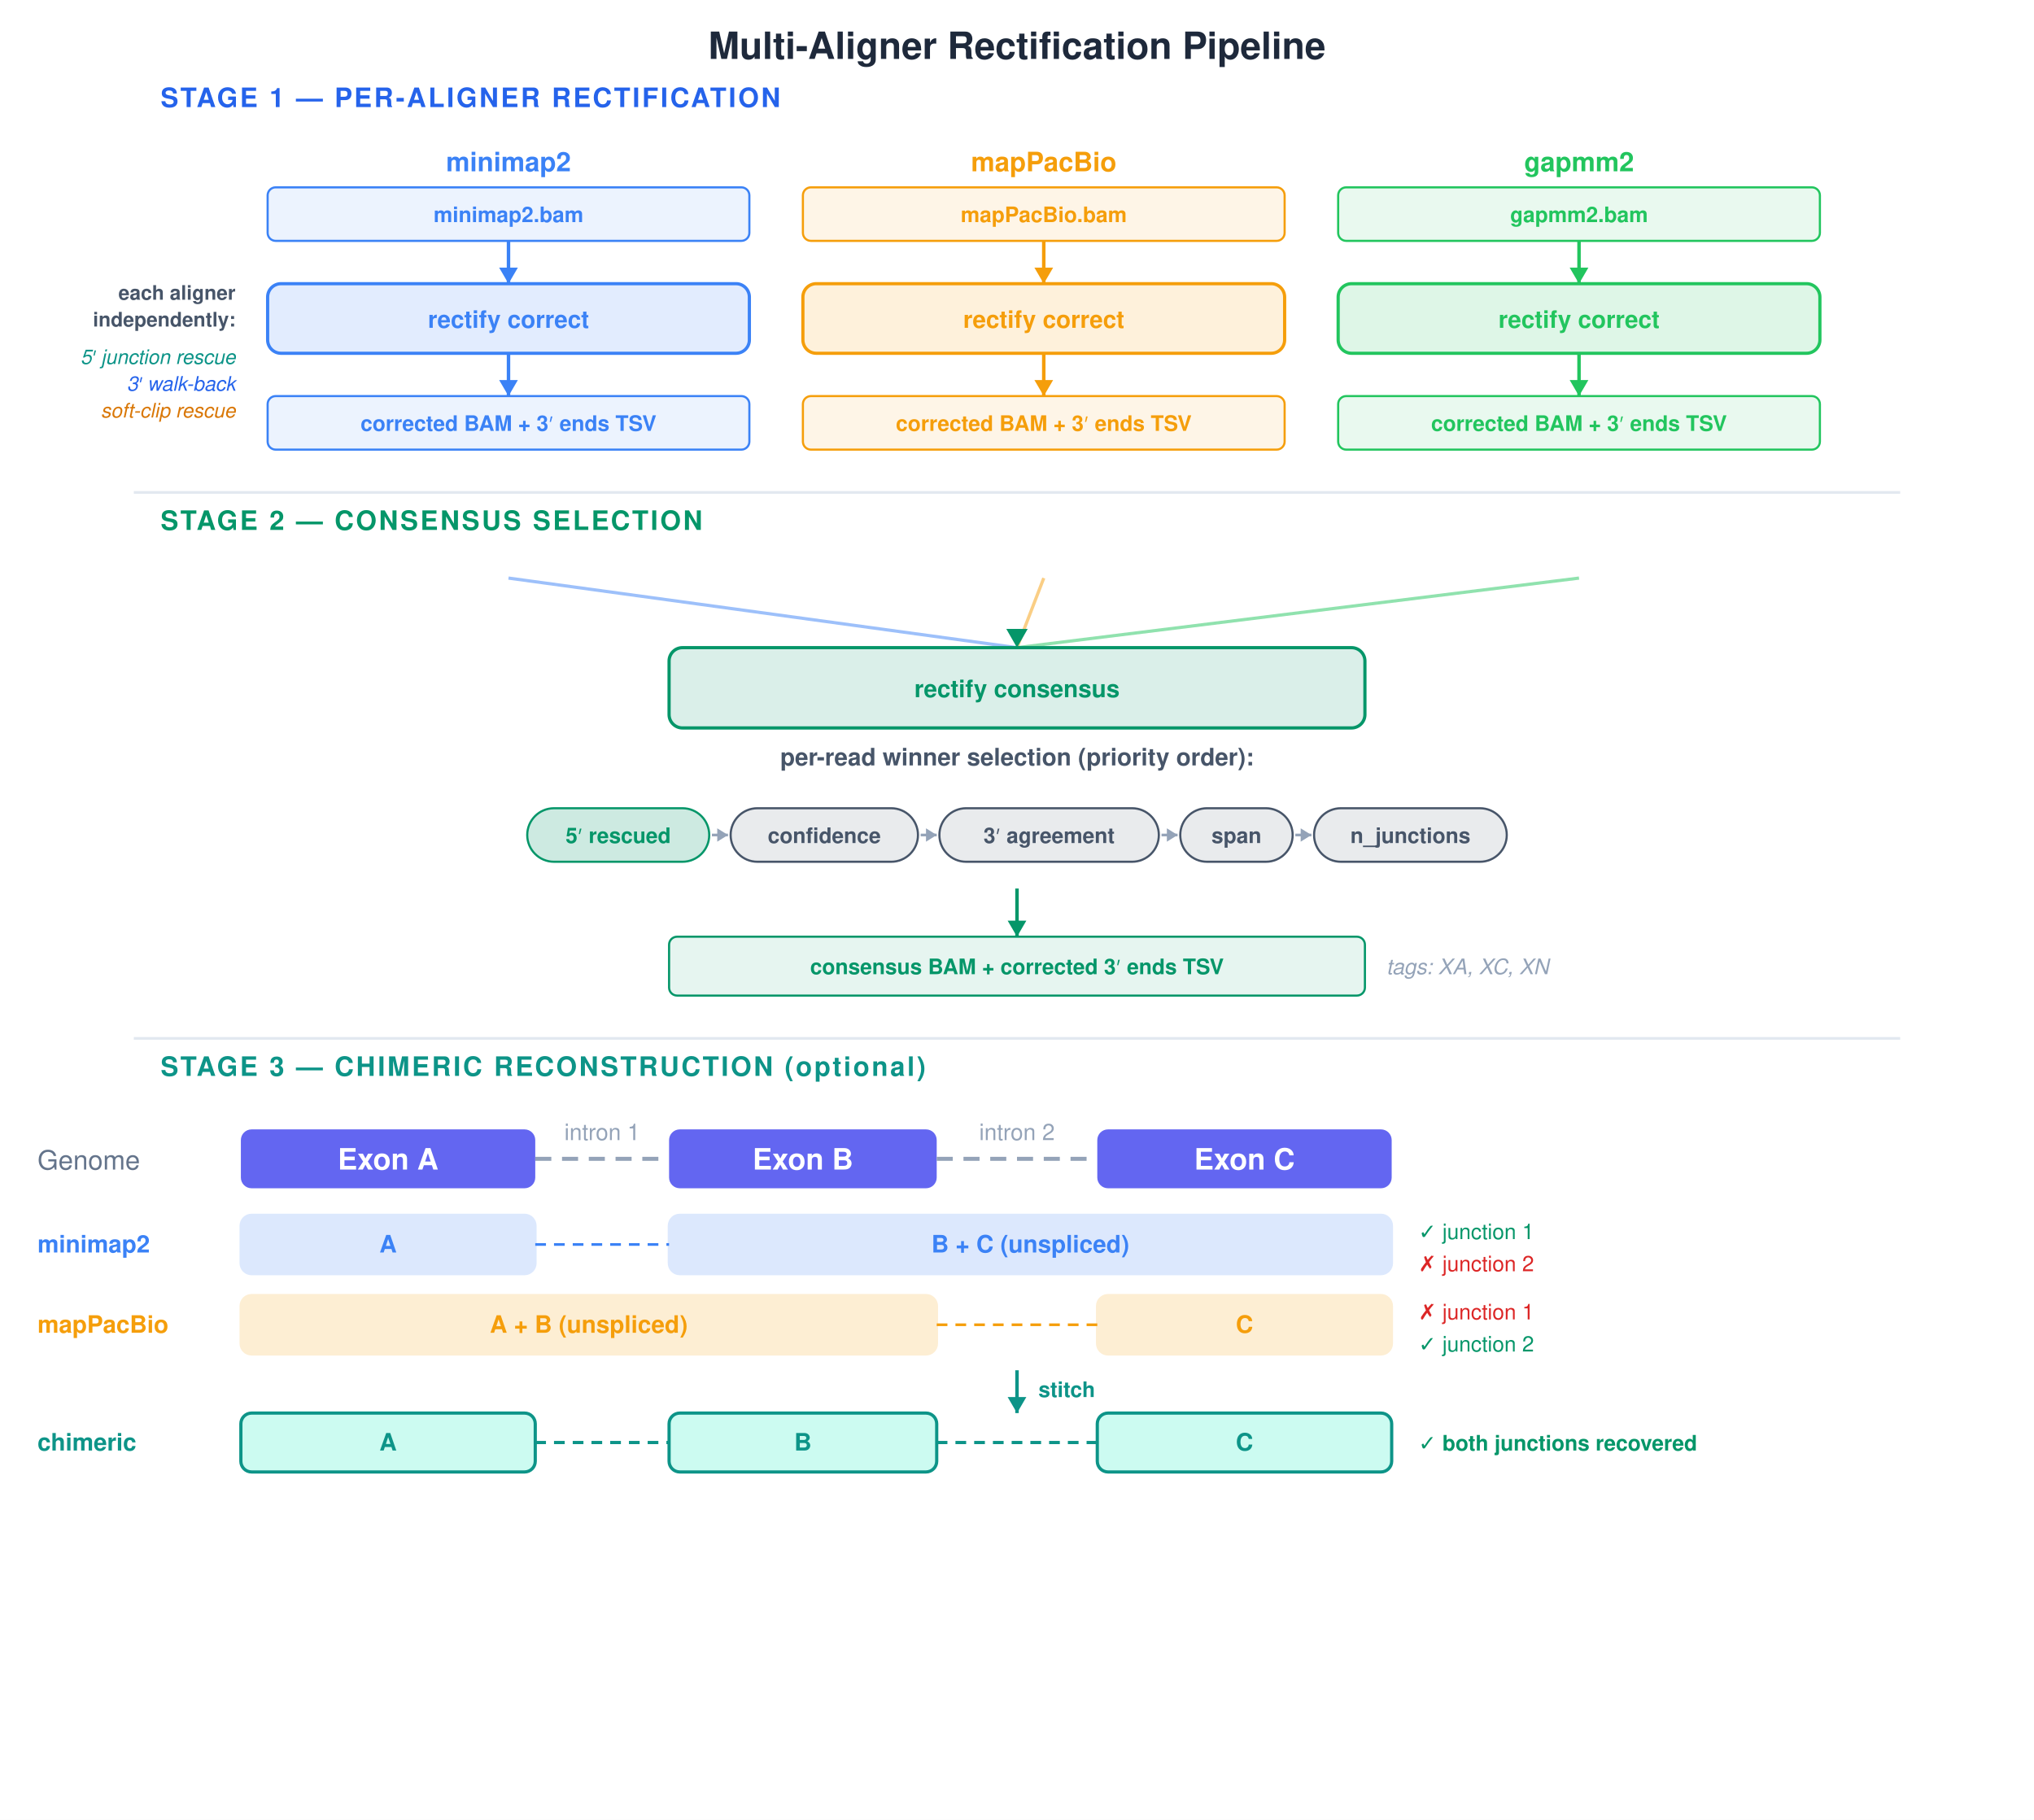
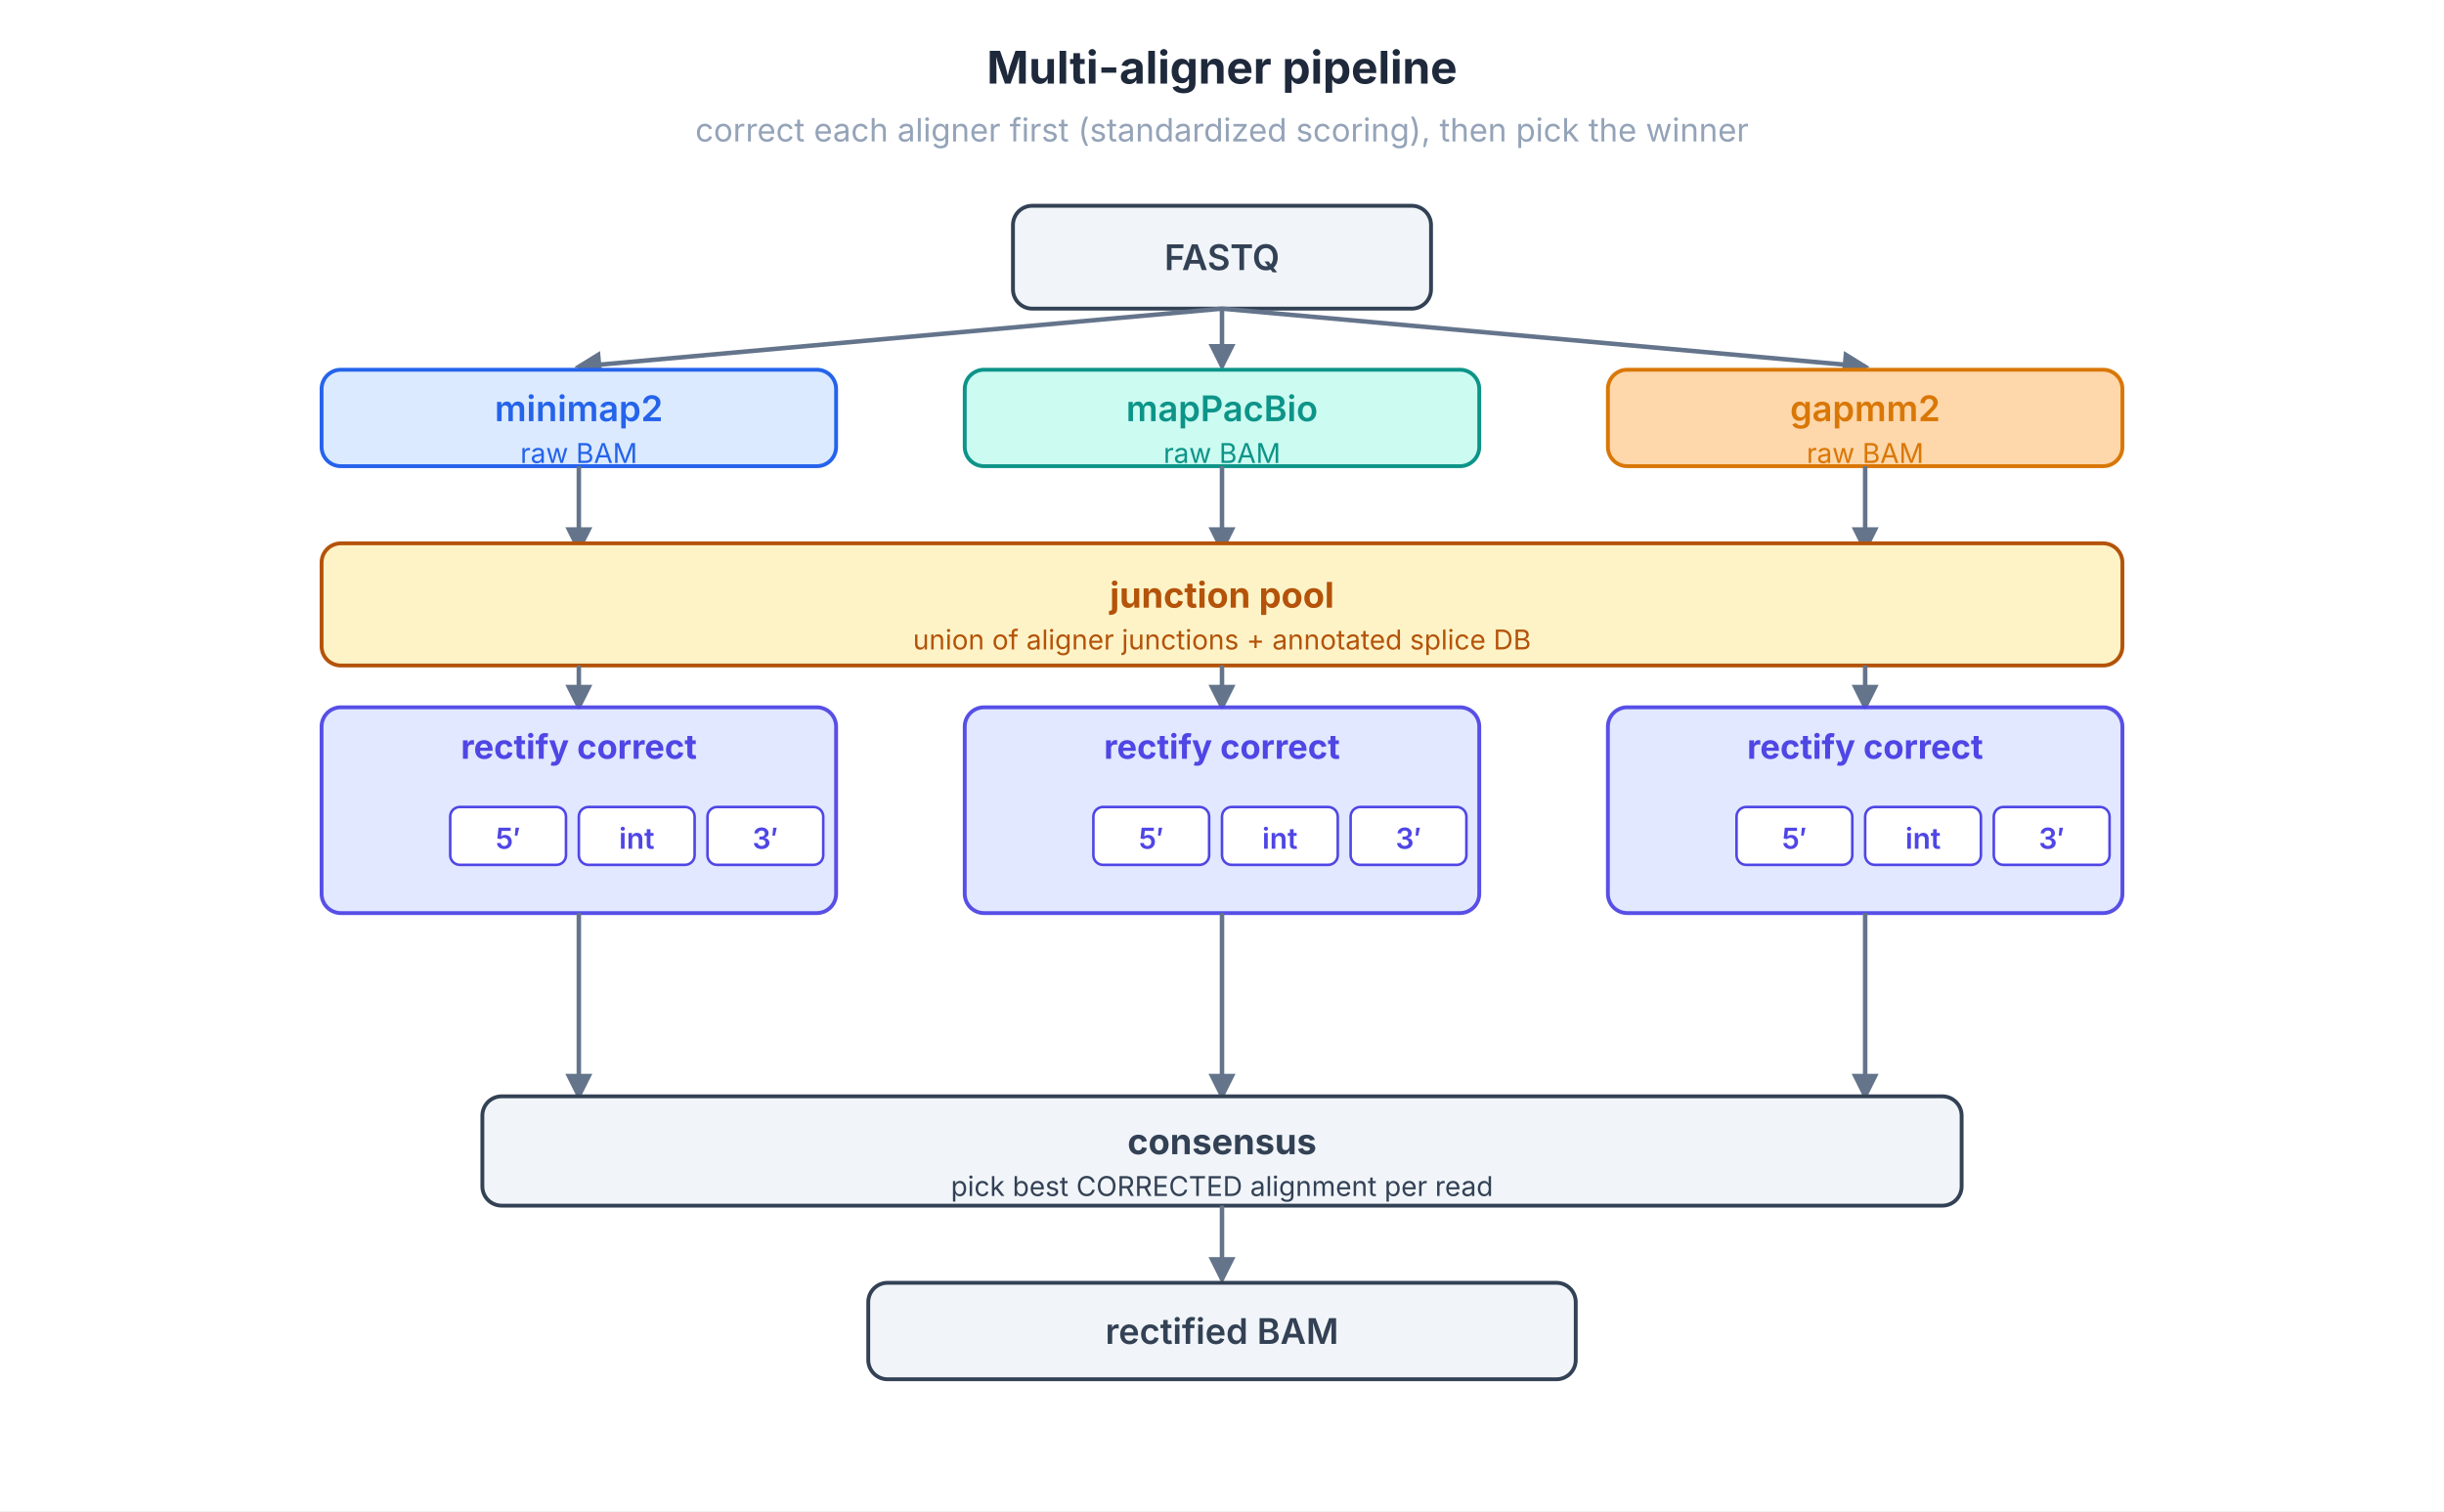
- <svg xmlns="http://www.w3.org/2000/svg" width="760" height="680" viewBox="0 0 760 680">
-   <rect fill="#ffffff" width="760" height="680" />
-   <g font-family="Helvetica Neue, Helvetica, Arial, sans-serif">
-     <text fill="#1e293b" font-size="14" font-weight="bold" text-anchor="middle" x="380" y="22">Multi-Aligner Rectification Pipeline</text>
-     <text fill="#2563eb" font-size="10" font-weight="bold" letter-spacing="0.8" x="60" y="40">STAGE 1 — PER-ALIGNER RECTIFICATION</text>
-     <text fill="#3b82f6" font-size="10" font-weight="700" text-anchor="middle" x="190.0" y="64">minimap2</text>
-     <rect fill="#3b82f6" height="20" rx="3" width="180" x="100" y="70" opacity="0.10" />
-     <rect fill="none" height="20" rx="3" width="180" x="100" y="70" stroke="#3b82f6" stroke-width="0.8" />
-     <text fill="#3b82f6" font-size="8" font-weight="600" text-anchor="middle" x="190.0" y="83.0">minimap2.bam</text>
-     <line stroke="#3b82f6" stroke-width="1.3" x1="190.0" x2="190.0" y1="90" y2="106" />
-     <polygon fill="#3b82f6" points="190.0,106 186.5,100 193.5,100" />
-     <rect fill="#3b82f6" height="26" rx="5" width="180" x="100" y="106" opacity="0.15" />
-     <rect fill="none" height="26" rx="5" width="180" x="100" y="106" stroke="#3b82f6" stroke-width="1.2" />
-     <text fill="#3b82f6" font-size="9" font-weight="600" text-anchor="middle" x="190.0" y="122.5">rectify correct</text>
-     <line stroke="#3b82f6" stroke-width="1.3" x1="190.0" x2="190.0" y1="132" y2="148" />
-     <polygon fill="#3b82f6" points="190.0,148 186.5,142 193.5,142" />
-     <rect fill="#3b82f6" height="20" rx="3" width="180" x="100" y="148" opacity="0.10" />
-     <rect fill="none" height="20" rx="3" width="180" x="100" y="148" stroke="#3b82f6" stroke-width="0.8" />
-     <text fill="#3b82f6" font-size="8" font-weight="600" text-anchor="middle" x="190.0" y="161.0">corrected BAM + 3′ ends TSV</text>
-     <text fill="#f59e0b" font-size="10" font-weight="700" text-anchor="middle" x="390.0" y="64">mapPacBio</text>
-     <rect fill="#f59e0b" height="20" rx="3" width="180" x="300" y="70" opacity="0.10" />
-     <rect fill="none" height="20" rx="3" width="180" x="300" y="70" stroke="#f59e0b" stroke-width="0.8" />
-     <text fill="#f59e0b" font-size="8" font-weight="600" text-anchor="middle" x="390.0" y="83.0">mapPacBio.bam</text>
-     <line stroke="#f59e0b" stroke-width="1.3" x1="390.0" x2="390.0" y1="90" y2="106" />
-     <polygon fill="#f59e0b" points="390.0,106 386.5,100 393.5,100" />
-     <rect fill="#f59e0b" height="26" rx="5" width="180" x="300" y="106" opacity="0.15" />
-     <rect fill="none" height="26" rx="5" width="180" x="300" y="106" stroke="#f59e0b" stroke-width="1.2" />
-     <text fill="#f59e0b" font-size="9" font-weight="600" text-anchor="middle" x="390.0" y="122.5">rectify correct</text>
-     <line stroke="#f59e0b" stroke-width="1.3" x1="390.0" x2="390.0" y1="132" y2="148" />
-     <polygon fill="#f59e0b" points="390.0,148 386.5,142 393.5,142" />
-     <rect fill="#f59e0b" height="20" rx="3" width="180" x="300" y="148" opacity="0.10" />
-     <rect fill="none" height="20" rx="3" width="180" x="300" y="148" stroke="#f59e0b" stroke-width="0.8" />
-     <text fill="#f59e0b" font-size="8" font-weight="600" text-anchor="middle" x="390.0" y="161.0">corrected BAM + 3′ ends TSV</text>
-     <text fill="#22c55e" font-size="10" font-weight="700" text-anchor="middle" x="590.0" y="64">gapmm2</text>
-     <rect fill="#22c55e" height="20" rx="3" width="180" x="500" y="70" opacity="0.10" />
-     <rect fill="none" height="20" rx="3" width="180" x="500" y="70" stroke="#22c55e" stroke-width="0.8" />
-     <text fill="#22c55e" font-size="8" font-weight="600" text-anchor="middle" x="590.0" y="83.0">gapmm2.bam</text>
-     <line stroke="#22c55e" stroke-width="1.3" x1="590.0" x2="590.0" y1="90" y2="106" />
-     <polygon fill="#22c55e" points="590.0,106 586.5,100 593.5,100" />
-     <rect fill="#22c55e" height="26" rx="5" width="180" x="500" y="106" opacity="0.15" />
-     <rect fill="none" height="26" rx="5" width="180" x="500" y="106" stroke="#22c55e" stroke-width="1.2" />
-     <text fill="#22c55e" font-size="9" font-weight="600" text-anchor="middle" x="590.0" y="122.5">rectify correct</text>
-     <line stroke="#22c55e" stroke-width="1.3" x1="590.0" x2="590.0" y1="132" y2="148" />
-     <polygon fill="#22c55e" points="590.0,148 586.5,142 593.5,142" />
-     <rect fill="#22c55e" height="20" rx="3" width="180" x="500" y="148" opacity="0.10" />
-     <rect fill="none" height="20" rx="3" width="180" x="500" y="148" stroke="#22c55e" stroke-width="0.8" />
-     <text fill="#22c55e" font-size="8" font-weight="600" text-anchor="middle" x="590.0" y="161.0">corrected BAM + 3′ ends TSV</text>
-     <text fill="#475569" font-size="7.5" font-weight="600" text-anchor="end" x="88" y="112">each aligner</text>
-     <text fill="#475569" font-size="7.5" font-weight="600" text-anchor="end" x="88" y="122">independently:</text>
-     <text fill="#0d9488" font-size="7.5" font-style="italic" text-anchor="end" x="88" y="136">5′ junction rescue</text>
-     <text fill="#2563eb" font-size="7.5" font-style="italic" text-anchor="end" x="88" y="146">3′ walk-back</text>
-     <text fill="#d97706" font-size="7.5" font-style="italic" text-anchor="end" x="88" y="156">soft-clip rescue</text>
-     <line stroke="#e2e8f0" stroke-width="1" x1="50" x2="710" y1="184" y2="184" />
-     <text fill="#059669" font-size="10" font-weight="bold" letter-spacing="0.8" x="60" y="198">STAGE 2 — CONSENSUS SELECTION</text>
-     <line stroke="#3b82f6" stroke-width="1.2" x1="190.0" x2="380.0" y1="216" y2="242" opacity="0.5" />
-     <line stroke="#f59e0b" stroke-width="1.2" x1="390.0" x2="380.0" y1="216" y2="242" opacity="0.5" />
-     <line stroke="#22c55e" stroke-width="1.2" x1="590.0" x2="380.0" y1="216" y2="242" opacity="0.5" />
-     <polygon fill="#059669" points="380.0,242 376.0,235 384.0,235" />
-     <rect fill="#059669" height="30" rx="5" width="260" x="250.0" y="242" opacity="0.15" />
-     <rect fill="none" height="30" rx="5" width="260" x="250.0" y="242" stroke="#059669" stroke-width="1.2" />
-     <text fill="#059669" font-size="9" font-weight="600" text-anchor="middle" x="380.0" y="260.5">rectify consensus</text>
-     <text fill="#475569" font-size="9" font-weight="600" text-anchor="middle" x="380.0" y="286">per-read winner selection (priority order):</text>
-     <rect fill="#059669" height="20" rx="10" width="68" x="197.0" y="302" opacity="0.20" />
-     <rect fill="none" height="20" rx="10" width="68" x="197.0" y="302" stroke="#059669" stroke-width="0.8" />
-     <text fill="#059669" font-size="8" font-weight="600" text-anchor="middle" x="231.0" y="315.0">5′ rescued</text>
-     <line stroke="#94a3b8" stroke-width="1" x1="266.0" x2="272.0" y1="312.0" y2="312.0" />
-     <polygon fill="#94a3b8" points="272.0,312.0 268.0,309.5 268.0,314.5" />
-     <rect fill="#475569" height="20" rx="10" width="70" x="273.0" y="302" opacity="0.12" />
-     <rect fill="none" height="20" rx="10" width="70" x="273.0" y="302" stroke="#475569" stroke-width="0.8" />
-     <text fill="#475569" font-size="8" font-weight="600" text-anchor="middle" x="308.0" y="315.0">confidence</text>
-     <line stroke="#94a3b8" stroke-width="1" x1="344.0" x2="350.0" y1="312.0" y2="312.0" />
-     <polygon fill="#94a3b8" points="350.0,312.0 346.0,309.5 346.0,314.5" />
-     <rect fill="#475569" height="20" rx="10" width="82" x="351.0" y="302" opacity="0.12" />
-     <rect fill="none" height="20" rx="10" width="82" x="351.0" y="302" stroke="#475569" stroke-width="0.8" />
-     <text fill="#475569" font-size="8" font-weight="600" text-anchor="middle" x="392.0" y="315.0">3′ agreement</text>
-     <line stroke="#94a3b8" stroke-width="1" x1="434.0" x2="440.0" y1="312.0" y2="312.0" />
-     <polygon fill="#94a3b8" points="440.0,312.0 436.0,309.5 436.0,314.5" />
-     <rect fill="#475569" height="20" rx="10" width="42" x="441.0" y="302" opacity="0.12" />
-     <rect fill="none" height="20" rx="10" width="42" x="441.0" y="302" stroke="#475569" stroke-width="0.8" />
-     <text fill="#475569" font-size="8" font-weight="600" text-anchor="middle" x="462.0" y="315.0">span</text>
-     <line stroke="#94a3b8" stroke-width="1" x1="484.0" x2="490.0" y1="312.0" y2="312.0" />
-     <polygon fill="#94a3b8" points="490.0,312.0 486.0,309.5 486.0,314.5" />
-     <rect fill="#475569" height="20" rx="10" width="72" x="491.0" y="302" opacity="0.12" />
-     <rect fill="none" height="20" rx="10" width="72" x="491.0" y="302" stroke="#475569" stroke-width="0.8" />
-     <text fill="#475569" font-size="8" font-weight="600" text-anchor="middle" x="527.0" y="315.0">n_junctions</text>
-     <line stroke="#059669" stroke-width="1.3" x1="380.0" x2="380.0" y1="332" y2="350" />
-     <polygon fill="#059669" points="380.0,350 376.5,344 383.5,344" />
-     <rect fill="#059669" height="22" rx="3" width="260" x="250.0" y="350" opacity="0.10" />
-     <rect fill="none" height="22" rx="3" width="260" x="250.0" y="350" stroke="#059669" stroke-width="0.8" />
-     <text fill="#059669" font-size="8" font-weight="600" text-anchor="middle" x="380.0" y="364.0">consensus BAM + corrected 3′ ends TSV</text>
-     <text fill="#94a3b8" font-size="8" font-style="italic" x="518.0" y="364.0">tags: XA, XC, XN</text>
-     <line stroke="#e2e8f0" stroke-width="1" x1="50" x2="710" y1="388" y2="388" />
-     <text fill="#0d9488" font-size="10" font-weight="bold" letter-spacing="0.8" x="60" y="402">STAGE 3 — CHIMERIC RECONSTRUCTION (optional)</text>
-     <text fill="#64748b" font-size="10" x="14" y="437">Genome</text>
-     <rect fill="#6366f1" height="22" rx="4" width="110" x="90" y="422" />
-     <text fill="#ffffff" font-size="11" font-weight="600" text-anchor="middle" x="145.0" y="437.0">Exon A</text>
-     <line stroke="#94a3b8" stroke-dasharray="6,4" stroke-width="1.5" x1="200" x2="250" y1="433" y2="433" />
-     <text fill="#94a3b8" font-size="8.5" text-anchor="middle" x="225.0" y="426">intron 1</text>
-     <rect fill="#6366f1" height="22" rx="4" width="100" x="250" y="422" />
-     <text fill="#ffffff" font-size="11" font-weight="600" text-anchor="middle" x="300.0" y="437.0">Exon B</text>
-     <line stroke="#94a3b8" stroke-dasharray="6,4" stroke-width="1.5" x1="350" x2="410" y1="433" y2="433" />
-     <text fill="#94a3b8" font-size="8.5" text-anchor="middle" x="380.0" y="426">intron 2</text>
-     <rect fill="#6366f1" height="22" rx="4" width="110" x="410" y="422" />
-     <text fill="#ffffff" font-size="11" font-weight="600" text-anchor="middle" x="465.0" y="437.0">Exon C</text>
-     <text fill="#3b82f6" font-size="9" font-weight="600" x="14" y="468">minimap2</text>
-     <rect fill="#3b82f6" height="22" opacity="0.18" rx="4" stroke="#3b82f6" stroke-width="1" width="110" x="90" y="454" />
-     <text fill="#3b82f6" font-size="9" font-weight="600" text-anchor="middle" x="145.0" y="468.0">A</text>
-     <line stroke="#3b82f6" stroke-dasharray="4,3" stroke-width="1" x1="200" x2="250" y1="465" y2="465" />
-     <rect fill="#3b82f6" height="22" opacity="0.18" rx="4" stroke="#3b82f6" stroke-width="1" width="270" x="250" y="454" />
-     <text fill="#3b82f6" font-size="9" font-weight="600" text-anchor="middle" x="385.0" y="468.0">B + C (unspliced)</text>
-     <text fill="#059669" font-size="8" x="530" y="463">✓ junction 1</text>
-     <text fill="#dc2626" font-size="8" x="530" y="475">✗ junction 2</text>
-     <text fill="#f59e0b" font-size="9" font-weight="600" x="14" y="498">mapPacBio</text>
-     <rect fill="#f59e0b" height="22" opacity="0.18" rx="4" stroke="#f59e0b" stroke-width="1" width="260" x="90" y="484" />
-     <text fill="#f59e0b" font-size="9" font-weight="600" text-anchor="middle" x="220.0" y="498.0">A + B (unspliced)</text>
-     <line stroke="#f59e0b" stroke-dasharray="4,3" stroke-width="1" x1="350" x2="410" y1="495" y2="495" />
-     <rect fill="#f59e0b" height="22" opacity="0.18" rx="4" stroke="#f59e0b" stroke-width="1" width="110" x="410" y="484" />
-     <text fill="#f59e0b" font-size="9" font-weight="600" text-anchor="middle" x="465.0" y="498.0">C</text>
-     <text fill="#dc2626" font-size="8" x="530" y="493">✗ junction 1</text>
-     <text fill="#059669" font-size="8" x="530" y="505">✓ junction 2</text>
-     <line stroke="#0d9488" stroke-width="1.3" x1="380.0" x2="380.0" y1="512" y2="528" />
-     <polygon fill="#0d9488" points="380.0,528 376.5,522 383.5,522" />
-     <text fill="#0d9488" font-size="8" font-weight="600" x="388.0" y="522">stitch</text>
-     <text fill="#0d9488" font-size="9" font-weight="600" x="14" y="542">chimeric</text>
-     <rect fill="#ccfbf1" height="22" rx="4" stroke="#0d9488" stroke-width="1.2" width="110" x="90" y="528" />
-     <text fill="#0d9488" font-size="9" font-weight="600" text-anchor="middle" x="145.0" y="542.0">A</text>
-     <line stroke="#0d9488" stroke-dasharray="4,3" stroke-width="1.2" x1="200" x2="250" y1="539" y2="539" />
-     <rect fill="#ccfbf1" height="22" rx="4" stroke="#0d9488" stroke-width="1.2" width="100" x="250" y="528" />
-     <text fill="#0d9488" font-size="9" font-weight="600" text-anchor="middle" x="300.0" y="542.0">B</text>
-     <line stroke="#0d9488" stroke-dasharray="4,3" stroke-width="1.2" x1="350" x2="410" y1="539" y2="539" />
-     <rect fill="#ccfbf1" height="22" rx="4" stroke="#0d9488" stroke-width="1.2" width="110" x="410" y="528" />
-     <text fill="#0d9488" font-size="9" font-weight="600" text-anchor="middle" x="465.0" y="542.0">C</text>
-     <text fill="#059669" font-size="8" font-weight="600" x="530" y="542">✓ both junctions recovered</text>
+ <svg xmlns="http://www.w3.org/2000/svg" width="760" height="470" viewBox="0 0 760 470">
+   <defs>
+     <marker id="arr" markerWidth="6" markerHeight="6" refX="5" refY="3" orient="auto" markerUnits="strokeWidth">
+       <path d="M0,0 L0,6 L6,3 z" fill="#64748b" />
+     </marker>
+   </defs>
+   <rect fill="#ffffff" width="760" height="470" />
+   <g font-family="Inter, Helvetica Neue, Helvetica, Arial, sans-serif">
+     <text fill="#1e293b" font-size="14" font-weight="700" text-anchor="middle" x="380.0" y="26">Multi-aligner pipeline</text>
+     <text fill="#94a3b8" font-size="10" font-weight="400" text-anchor="middle" x="380.0" y="44">correct each aligner first (standardized scoring), then pick the winner</text>
+     <rect x="315.0" y="64.0" width="130" height="32" rx="6" fill="#f1f5f9" stroke="#334155" stroke-width="1.2" />
+     <text fill="#334155" font-size="11" font-weight="600" text-anchor="middle" x="380.0" y="84">FASTQ</text>
+     <line x1="380.0" y1="96" x2="180" y2="114" stroke="#64748b" stroke-width="1.4" marker-end="url(#arr)" />
+     <line x1="380.0" y1="96" x2="380" y2="114" stroke="#64748b" stroke-width="1.4" marker-end="url(#arr)" />
+     <line x1="380.0" y1="96" x2="580" y2="114" stroke="#64748b" stroke-width="1.4" marker-end="url(#arr)" />
+     <rect x="100.0" y="115.0" width="160" height="30" rx="6" fill="#dbeafe" stroke="#2563eb" stroke-width="1.2" />
+     <text fill="#2563eb" font-size="11" font-weight="600" text-anchor="middle" x="180" y="131">minimap2</text>
+     <text fill="#2563eb" font-size="8.5" font-weight="400" text-anchor="middle" x="180" y="144">raw BAM</text>
+     <line x1="180" y1="145" x2="180" y2="171" stroke="#64748b" stroke-width="1.4" marker-end="url(#arr)" />
+     <rect x="300.0" y="115.0" width="160" height="30" rx="6" fill="#ccfbf1" stroke="#0d9488" stroke-width="1.2" />
+     <text fill="#0d9488" font-size="11" font-weight="600" text-anchor="middle" x="380" y="131">mapPacBio</text>
+     <text fill="#0d9488" font-size="8.5" font-weight="400" text-anchor="middle" x="380" y="144">raw BAM</text>
+     <line x1="380" y1="145" x2="380" y2="171" stroke="#64748b" stroke-width="1.4" marker-end="url(#arr)" />
+     <rect x="500.0" y="115.0" width="160" height="30" rx="6" fill="#fed7aa" stroke="#d97706" stroke-width="1.2" />
+     <text fill="#d97706" font-size="11" font-weight="600" text-anchor="middle" x="580" y="131">gapmm2</text>
+     <text fill="#d97706" font-size="8.5" font-weight="400" text-anchor="middle" x="580" y="144">raw BAM</text>
+     <line x1="580" y1="145" x2="580" y2="171" stroke="#64748b" stroke-width="1.4" marker-end="url(#arr)" />
+     <rect x="100.0" y="169.0" width="560" height="38" rx="6" fill="#fef3c7" stroke="#b45309" stroke-width="1.2" />
+     <text fill="#b45309" font-size="11" font-weight="700" text-anchor="middle" x="380.0" y="189">junction pool</text>
+     <text fill="#b45309" font-size="8.5" font-weight="400" text-anchor="middle" x="380.0" y="202">union of aligner junctions  +  annotated splice DB</text>
+     <line x1="180" y1="207" x2="180" y2="220" stroke="#64748b" stroke-width="1.4" marker-end="url(#arr)" />
+     <line x1="380" y1="207" x2="380" y2="220" stroke="#64748b" stroke-width="1.4" marker-end="url(#arr)" />
+     <line x1="580" y1="207" x2="580" y2="220" stroke="#64748b" stroke-width="1.4" marker-end="url(#arr)" />
+     <rect x="100.0" y="220.0" width="160" height="64" rx="6" fill="#e0e7ff" stroke="#4f46e5" stroke-width="1.2" opacity="0.95" />
+     <text fill="#4f46e5" font-size="10.5" font-weight="700" text-anchor="middle" x="180" y="236">rectify correct</text>
+     <rect x="140" y="251" width="36" height="18" rx="3" fill="#ffffff" stroke="#4f46e5" stroke-width="0.8" />
+     <text fill="#4f46e5" font-size="9" font-weight="600" text-anchor="middle" x="158.0" y="264">5′</text>
+     <rect x="180" y="251" width="36" height="18" rx="3" fill="#ffffff" stroke="#4f46e5" stroke-width="0.8" />
+     <text fill="#4f46e5" font-size="9" font-weight="600" text-anchor="middle" x="198.0" y="264">int</text>
+     <rect x="220" y="251" width="36" height="18" rx="3" fill="#ffffff" stroke="#4f46e5" stroke-width="0.8" />
+     <text fill="#4f46e5" font-size="9" font-weight="600" text-anchor="middle" x="238.0" y="264">3′</text>
+     <line x1="180" y1="284.0" x2="180" y2="341" stroke="#64748b" stroke-width="1.4" marker-end="url(#arr)" />
+     <rect x="300.0" y="220.0" width="160" height="64" rx="6" fill="#e0e7ff" stroke="#4f46e5" stroke-width="1.2" opacity="0.95" />
+     <text fill="#4f46e5" font-size="10.5" font-weight="700" text-anchor="middle" x="380" y="236">rectify correct</text>
+     <rect x="340" y="251" width="36" height="18" rx="3" fill="#ffffff" stroke="#4f46e5" stroke-width="0.8" />
+     <text fill="#4f46e5" font-size="9" font-weight="600" text-anchor="middle" x="358.0" y="264">5′</text>
+     <rect x="380" y="251" width="36" height="18" rx="3" fill="#ffffff" stroke="#4f46e5" stroke-width="0.8" />
+     <text fill="#4f46e5" font-size="9" font-weight="600" text-anchor="middle" x="398.0" y="264">int</text>
+     <rect x="420" y="251" width="36" height="18" rx="3" fill="#ffffff" stroke="#4f46e5" stroke-width="0.8" />
+     <text fill="#4f46e5" font-size="9" font-weight="600" text-anchor="middle" x="438.0" y="264">3′</text>
+     <line x1="380" y1="284.0" x2="380" y2="341" stroke="#64748b" stroke-width="1.4" marker-end="url(#arr)" />
+     <rect x="500.0" y="220.0" width="160" height="64" rx="6" fill="#e0e7ff" stroke="#4f46e5" stroke-width="1.2" opacity="0.95" />
+     <text fill="#4f46e5" font-size="10.5" font-weight="700" text-anchor="middle" x="580" y="236">rectify correct</text>
+     <rect x="540" y="251" width="36" height="18" rx="3" fill="#ffffff" stroke="#4f46e5" stroke-width="0.8" />
+     <text fill="#4f46e5" font-size="9" font-weight="600" text-anchor="middle" x="558.0" y="264">5′</text>
+     <rect x="580" y="251" width="36" height="18" rx="3" fill="#ffffff" stroke="#4f46e5" stroke-width="0.8" />
+     <text fill="#4f46e5" font-size="9" font-weight="600" text-anchor="middle" x="598.0" y="264">int</text>
+     <rect x="620" y="251" width="36" height="18" rx="3" fill="#ffffff" stroke="#4f46e5" stroke-width="0.8" />
+     <text fill="#4f46e5" font-size="9" font-weight="600" text-anchor="middle" x="638.0" y="264">3′</text>
+     <line x1="580" y1="284.0" x2="580" y2="341" stroke="#64748b" stroke-width="1.4" marker-end="url(#arr)" />
+     <rect x="150.0" y="341.0" width="460" height="34" rx="6" fill="#f1f5f9" stroke="#334155" stroke-width="1.2" />
+     <text fill="#334155" font-size="11" font-weight="700" text-anchor="middle" x="380.0" y="359">consensus</text>
+     <text fill="#334155" font-size="8.5" font-weight="400" text-anchor="middle" x="380.0" y="372">pick best CORRECTED alignment per read</text>
+     <line x1="380.0" y1="375" x2="380.0" y2="398" stroke="#64748b" stroke-width="1.4" marker-end="url(#arr)" />
+     <rect x="270.0" y="399.0" width="220" height="30" rx="6" fill="#f1f5f9" stroke="#334155" stroke-width="1.2" />
+     <text fill="#334155" font-size="11" font-weight="600" text-anchor="middle" x="380.0" y="418">rectified BAM</text>
  </g>
</svg>
